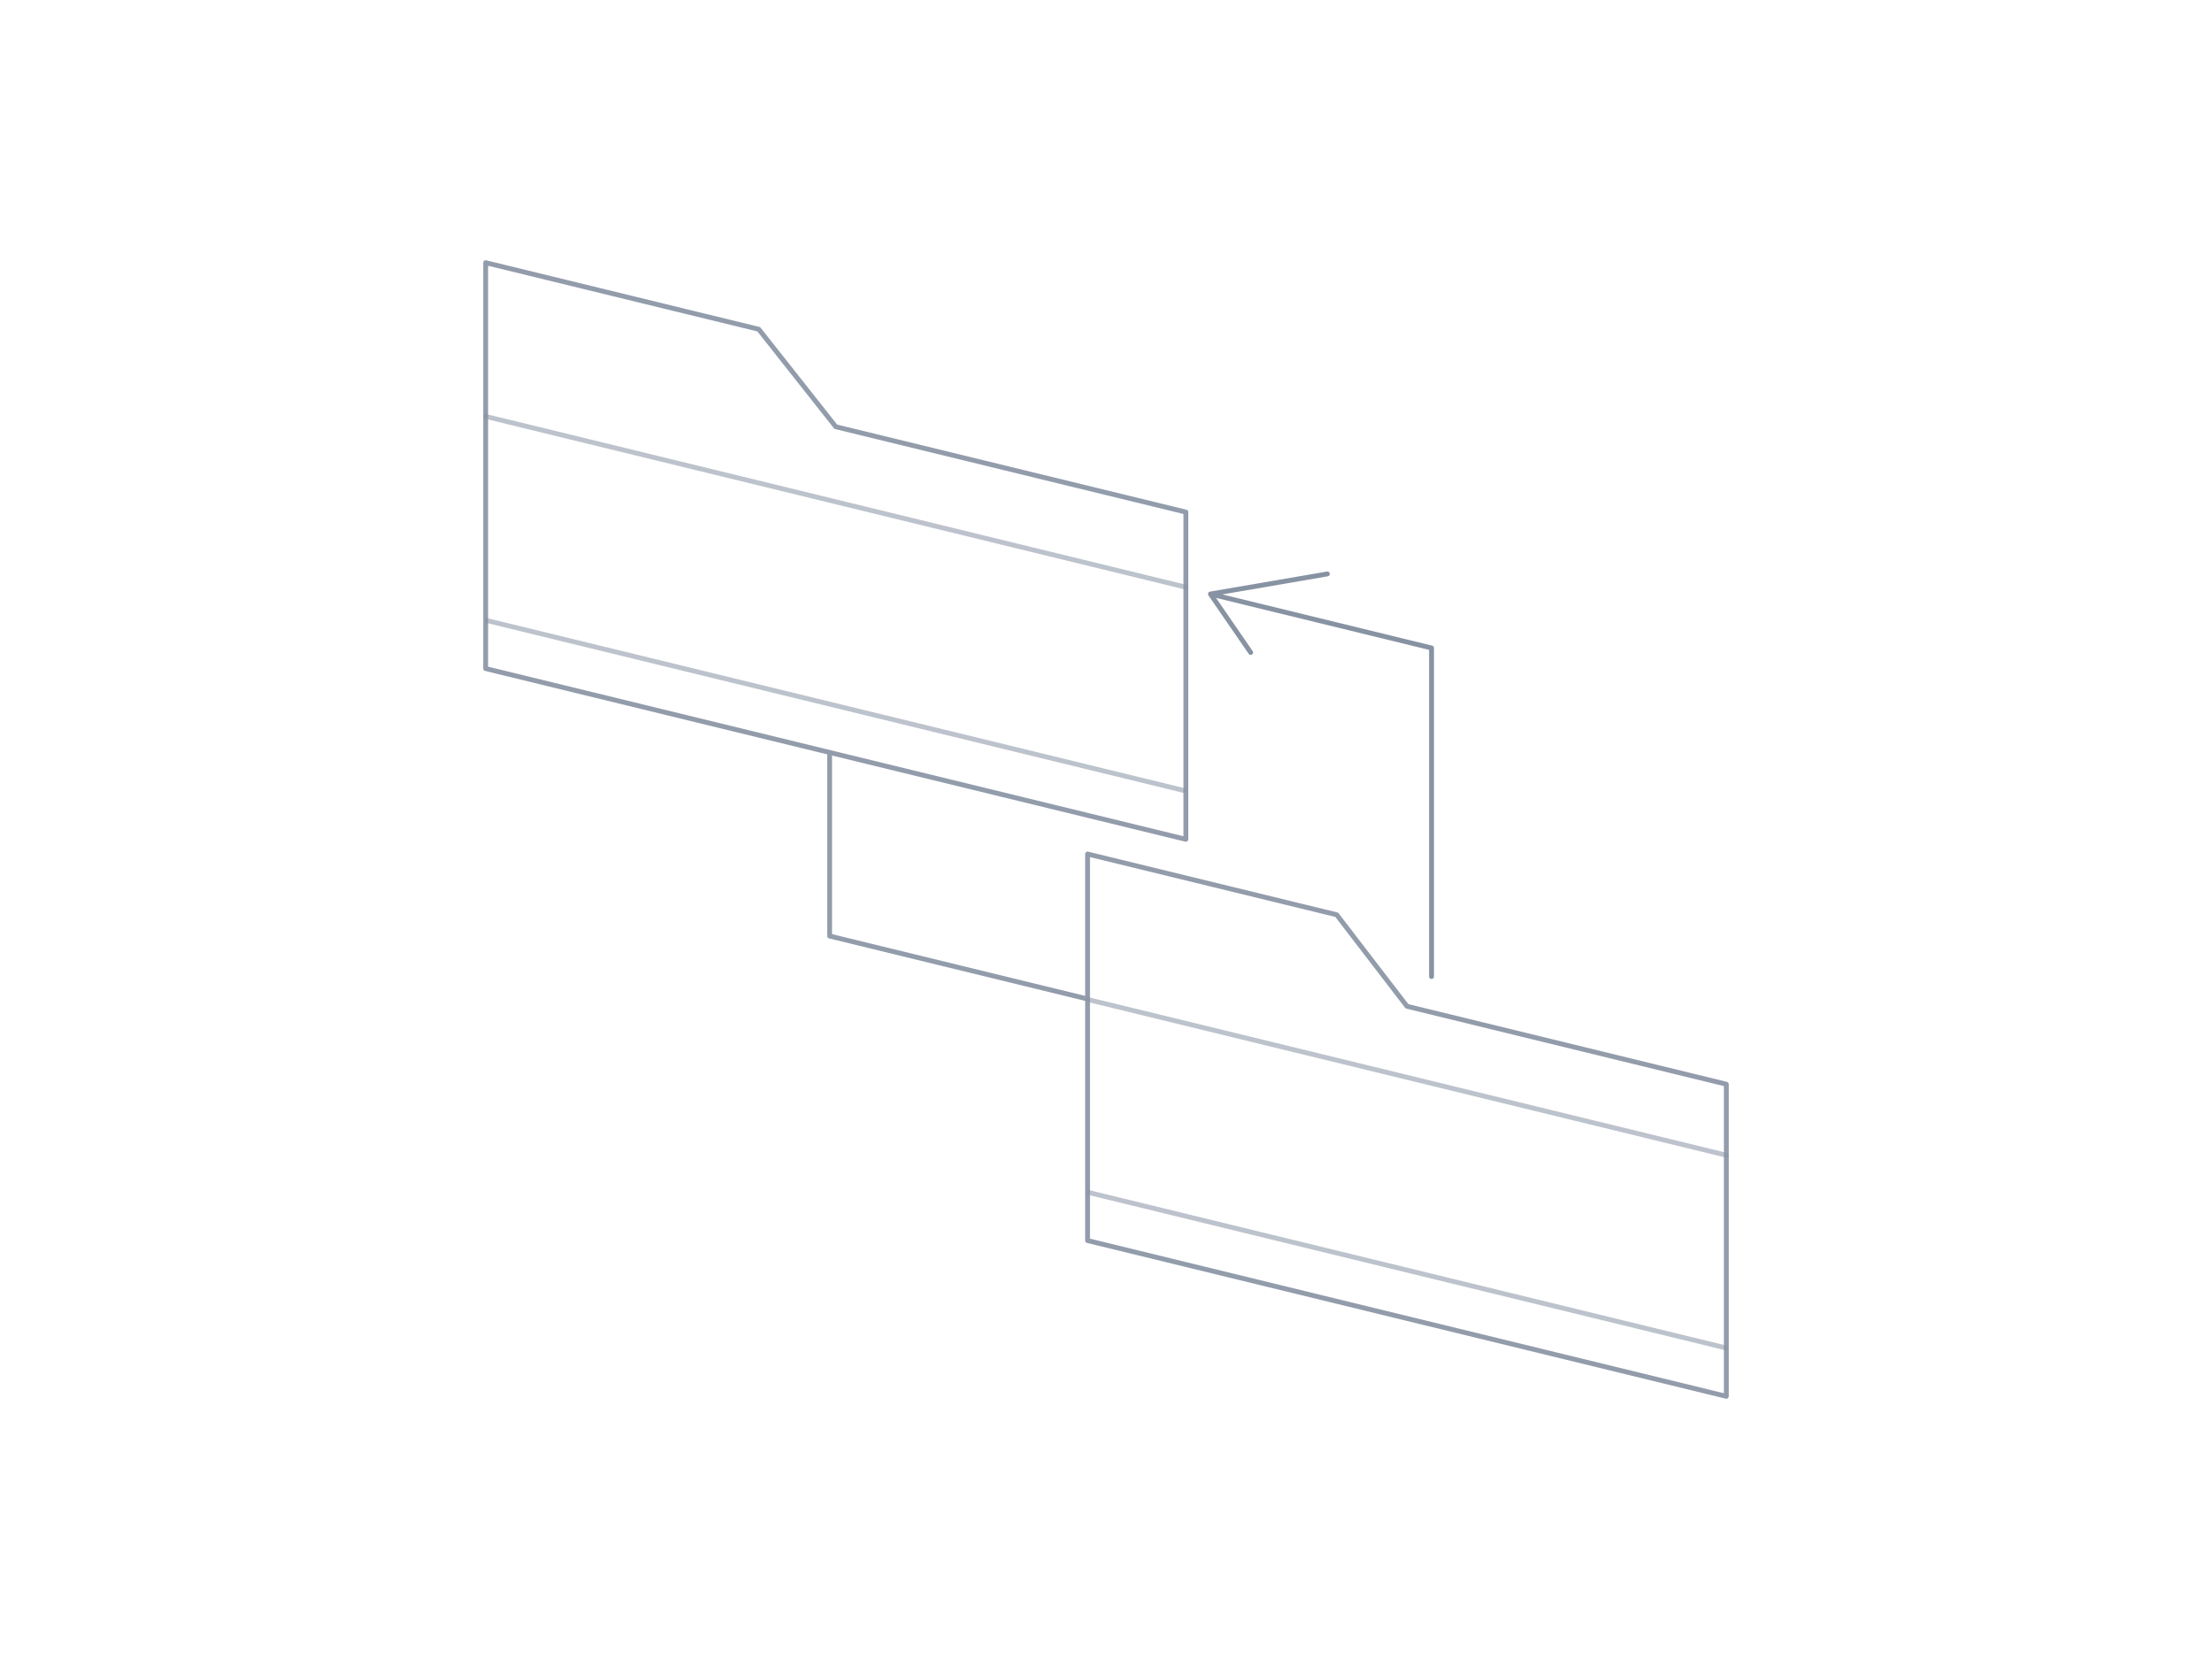
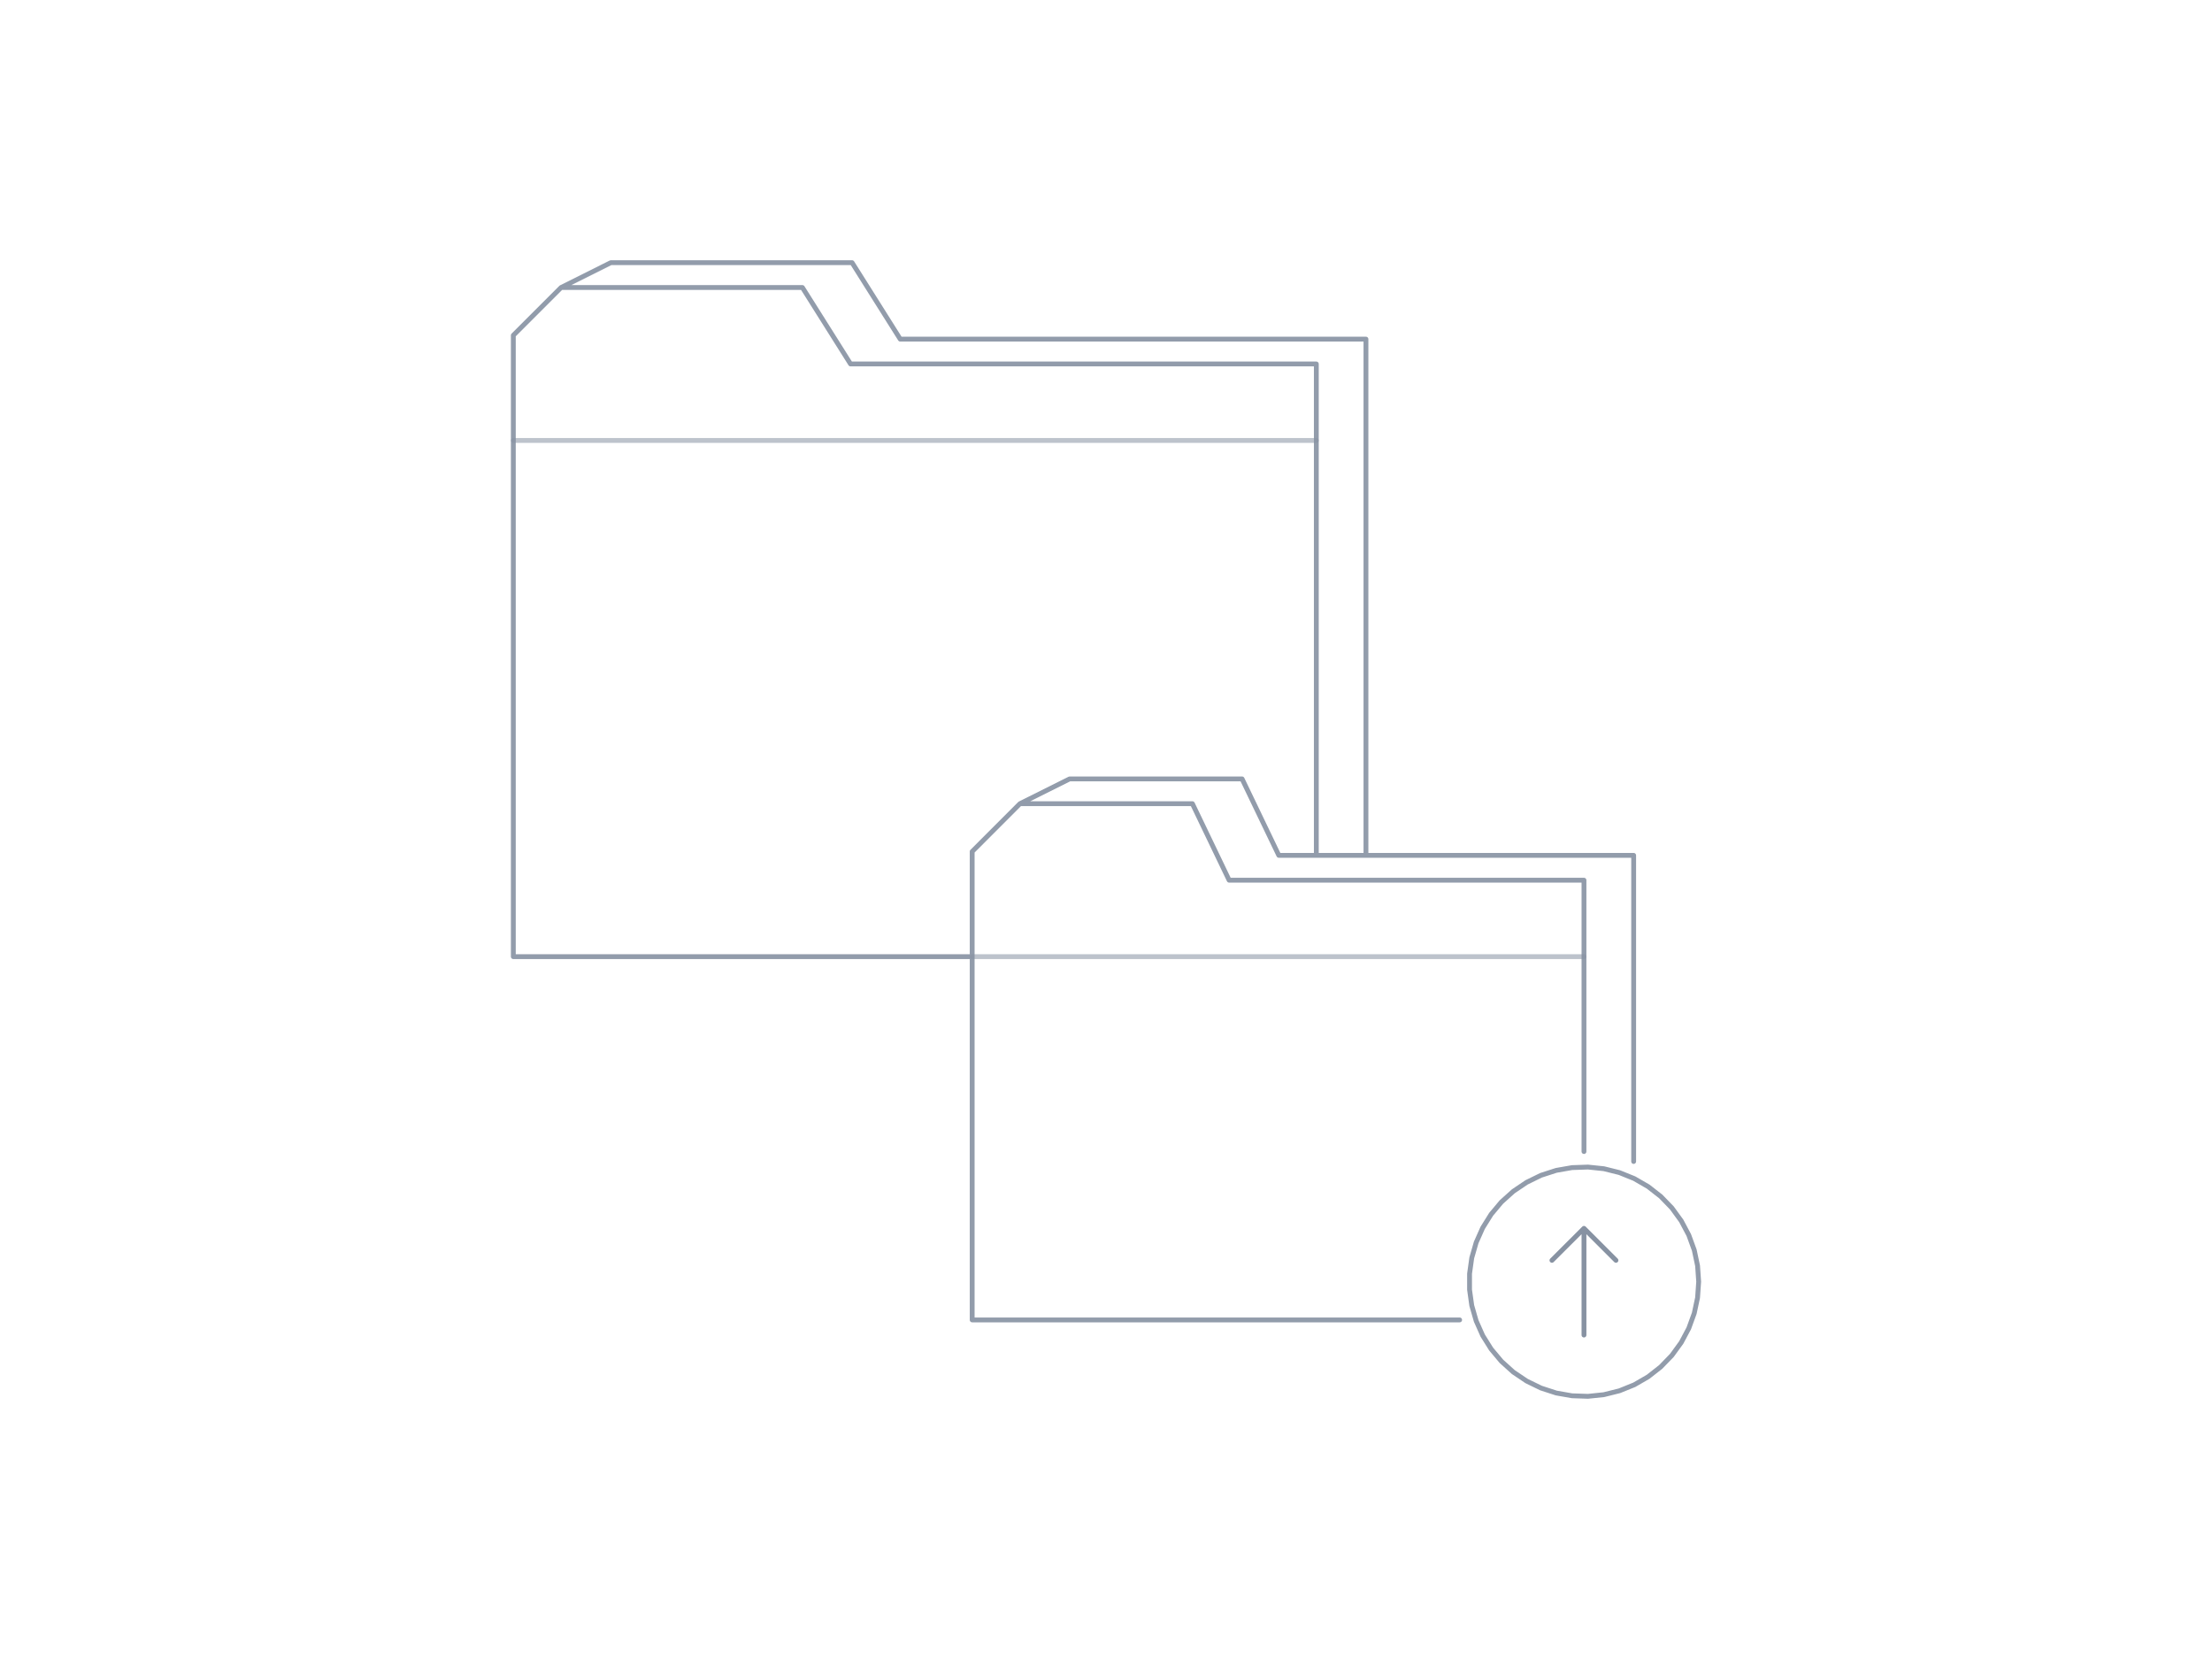
<svg xmlns="http://www.w3.org/2000/svg" viewBox="0 0 480 360" role="img" color="#8792a2" fill="none" stroke="currentColor" stroke-width="1.05" stroke-linecap="round" stroke-linejoin="round">
-   <path vector-effect="non-scaling-stroke" stroke-opacity=".55" d="M105.75,134.68 256.96,171.55 M105.39,90.36 257.33,127.42 M236.36,258.80 374.25,292.43 M236.00,216.88 374.61,250.68" />
-   <path vector-effect="non-scaling-stroke" stroke-opacity=".9" d="M180.03,163.64 180.03,203.12 235.65,216.69 M105.39,67.49 105.39,134.59 105.39,145.08 257.33,182.13 257.33,171.64 257.33,121.61 257.33,111.12 181.36,92.60 164.65,71.45 105.39,57.00 105.39,67.49 M236.00,195.80 236.00,258.71 236.00,269.20 374.61,303.00 374.61,292.51 374.61,245.75 374.61,235.27 305.31,218.36 290.06,198.50 236.00,185.32 236.00,195.80" />
-   <path vector-effect="non-scaling-stroke" stroke-opacity="1" d="M310.64,211.91 310.64,140.61 262.66,128.90 M288.04,124.54 262.66,128.90 271.40,141.59" />
+   <path vector-effect="non-scaling-stroke" stroke-opacity=".55" d="M111.39,95.58 285.64,95.58 M210.96,207.59 343.72,207.59" />
+   <path vector-effect="non-scaling-stroke" stroke-opacity=".9" d="M121.76,62.39 111.39,72.76 111.39,207.59 210.61,207.59 M296.41,185.26 296.41,73.59 195.35,73.59 184.90,57.00 132.54,57.00 121.76,62.39 M111.39,207.59 210.61,207.59 M285.64,185.26 285.64,78.98 184.57,78.98 174.12,62.39 121.76,62.39 111.39,72.76 111.39,207.59 M221.33,174.40 210.96,184.78 210.96,286.42 316.74,286.42 M354.50,252.04 354.50,185.61 277.50,185.61 269.53,169.02 232.11,169.02 221.33,174.40 M210.96,286.42 316.74,286.42 M343.72,249.88 343.72,191.00 266.72,191.00 258.75,174.40 221.33,174.40 210.96,184.78 210.96,286.42 M344.59,253.25 341.12,253.37 337.70,253.97 334.39,255.04 331.27,256.57 328.39,258.51 325.81,260.83 323.58,263.49 321.74,266.44 320.33,269.61 319.37,272.95 318.89,276.39 318.89,279.86 319.37,283.30 320.33,286.64 321.74,289.81 323.58,292.75 325.81,295.41 328.39,297.74 331.27,299.68 334.39,301.20 337.70,302.28 341.12,302.88 344.59,303.00 348.04,302.64 351.41,301.80 354.63,300.50 357.64,298.76 360.37,296.62 362.79,294.12 364.83,291.31 366.46,288.25 367.65,284.98 368.37,281.59 368.61,278.12 368.37,274.66 367.65,271.26 366.46,268.00 364.83,264.93 362.79,262.12 360.37,259.62 357.64,257.49 354.63,255.75 351.41,254.45 348.04,253.61 344.59,253.25 M368.61,278.12 368.37,274.66 367.65,271.26 366.46,268.00 364.83,264.93 362.79,262.12 360.37,259.62 357.64,257.49 354.63,255.75 351.41,254.45 348.04,253.61 344.59,253.25 341.12,253.37 337.70,253.97 334.39,255.04 331.27,256.57 328.39,258.51 325.81,260.83 323.58,263.49 321.74,266.44 320.33,269.61 319.37,272.95 318.89,276.39 318.89,279.86 319.37,283.30 320.33,286.64 321.74,289.81 323.58,292.75 325.81,295.41 328.39,297.74 331.27,299.68 334.39,301.20 337.70,302.28 341.12,302.88 344.59,303.00 348.04,302.64 351.41,301.80 354.63,300.50 357.64,298.76 360.37,296.62 362.79,294.12 364.83,291.31 366.46,288.25 367.65,284.98 368.37,281.59 368.61,278.12" />
+   <path vector-effect="non-scaling-stroke" stroke-opacity="1" d="M343.72,289.70 343.72,266.55 M336.77,273.49 343.72,266.55 350.66,273.49" />
</svg>
